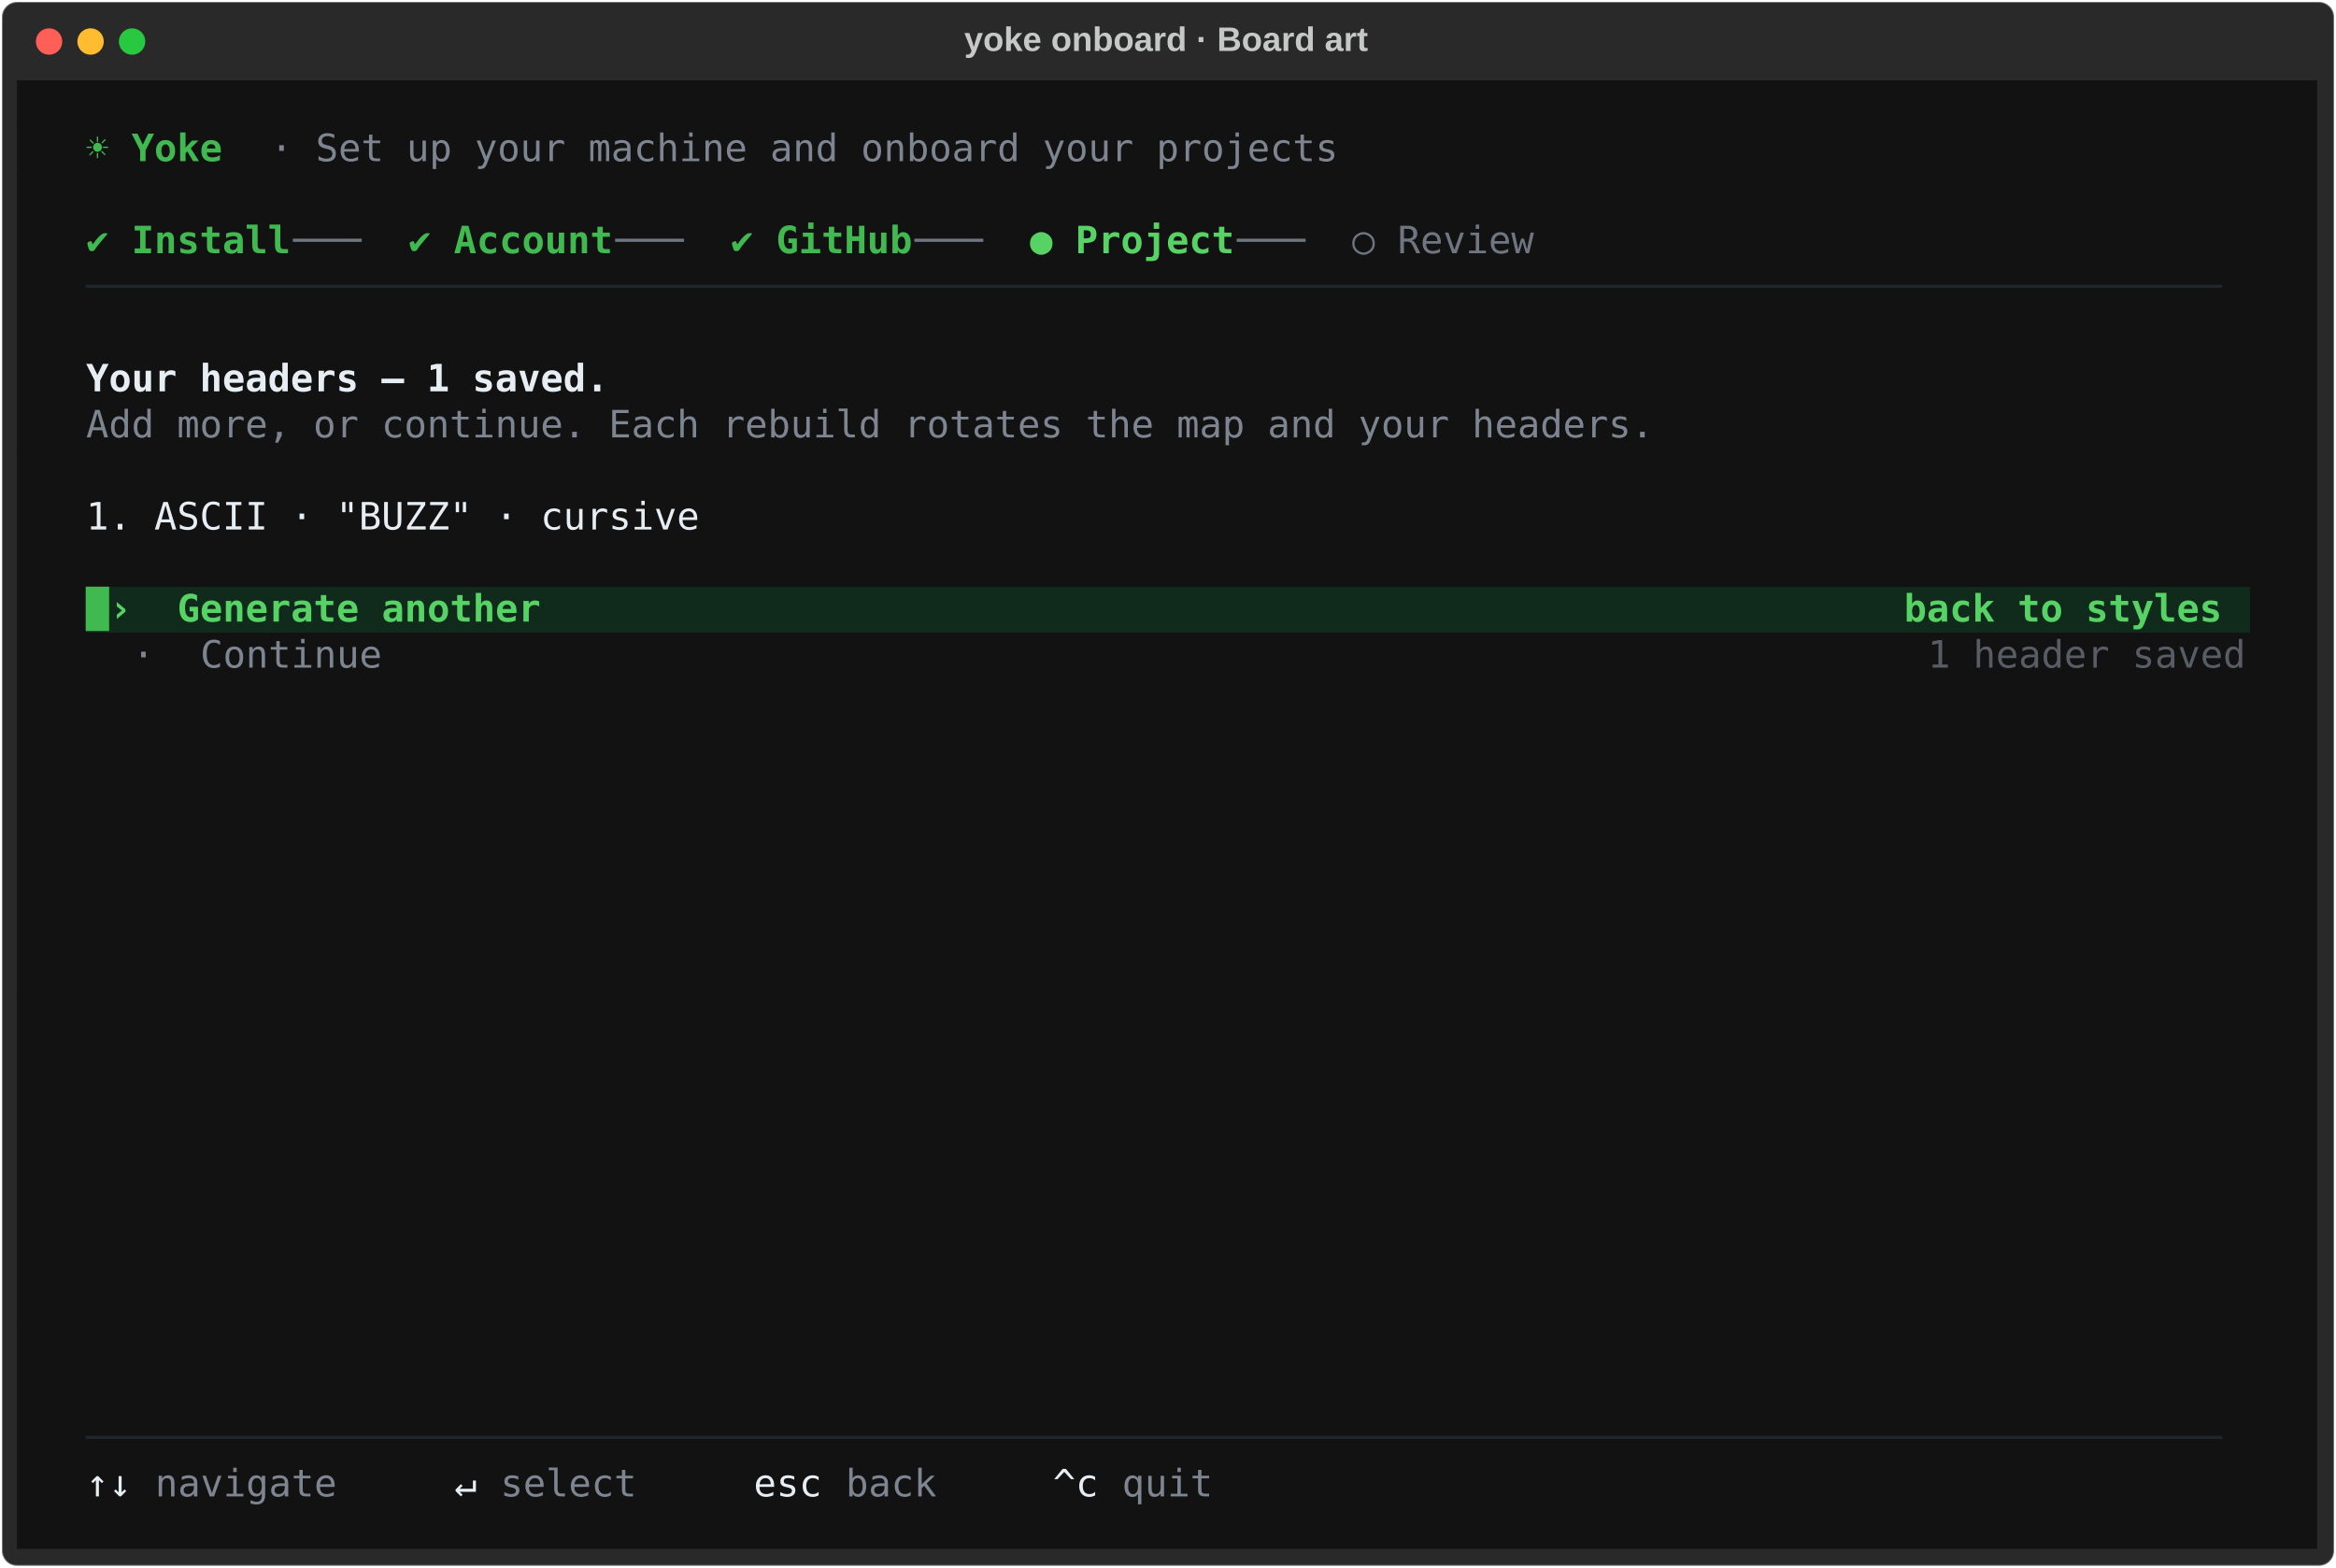
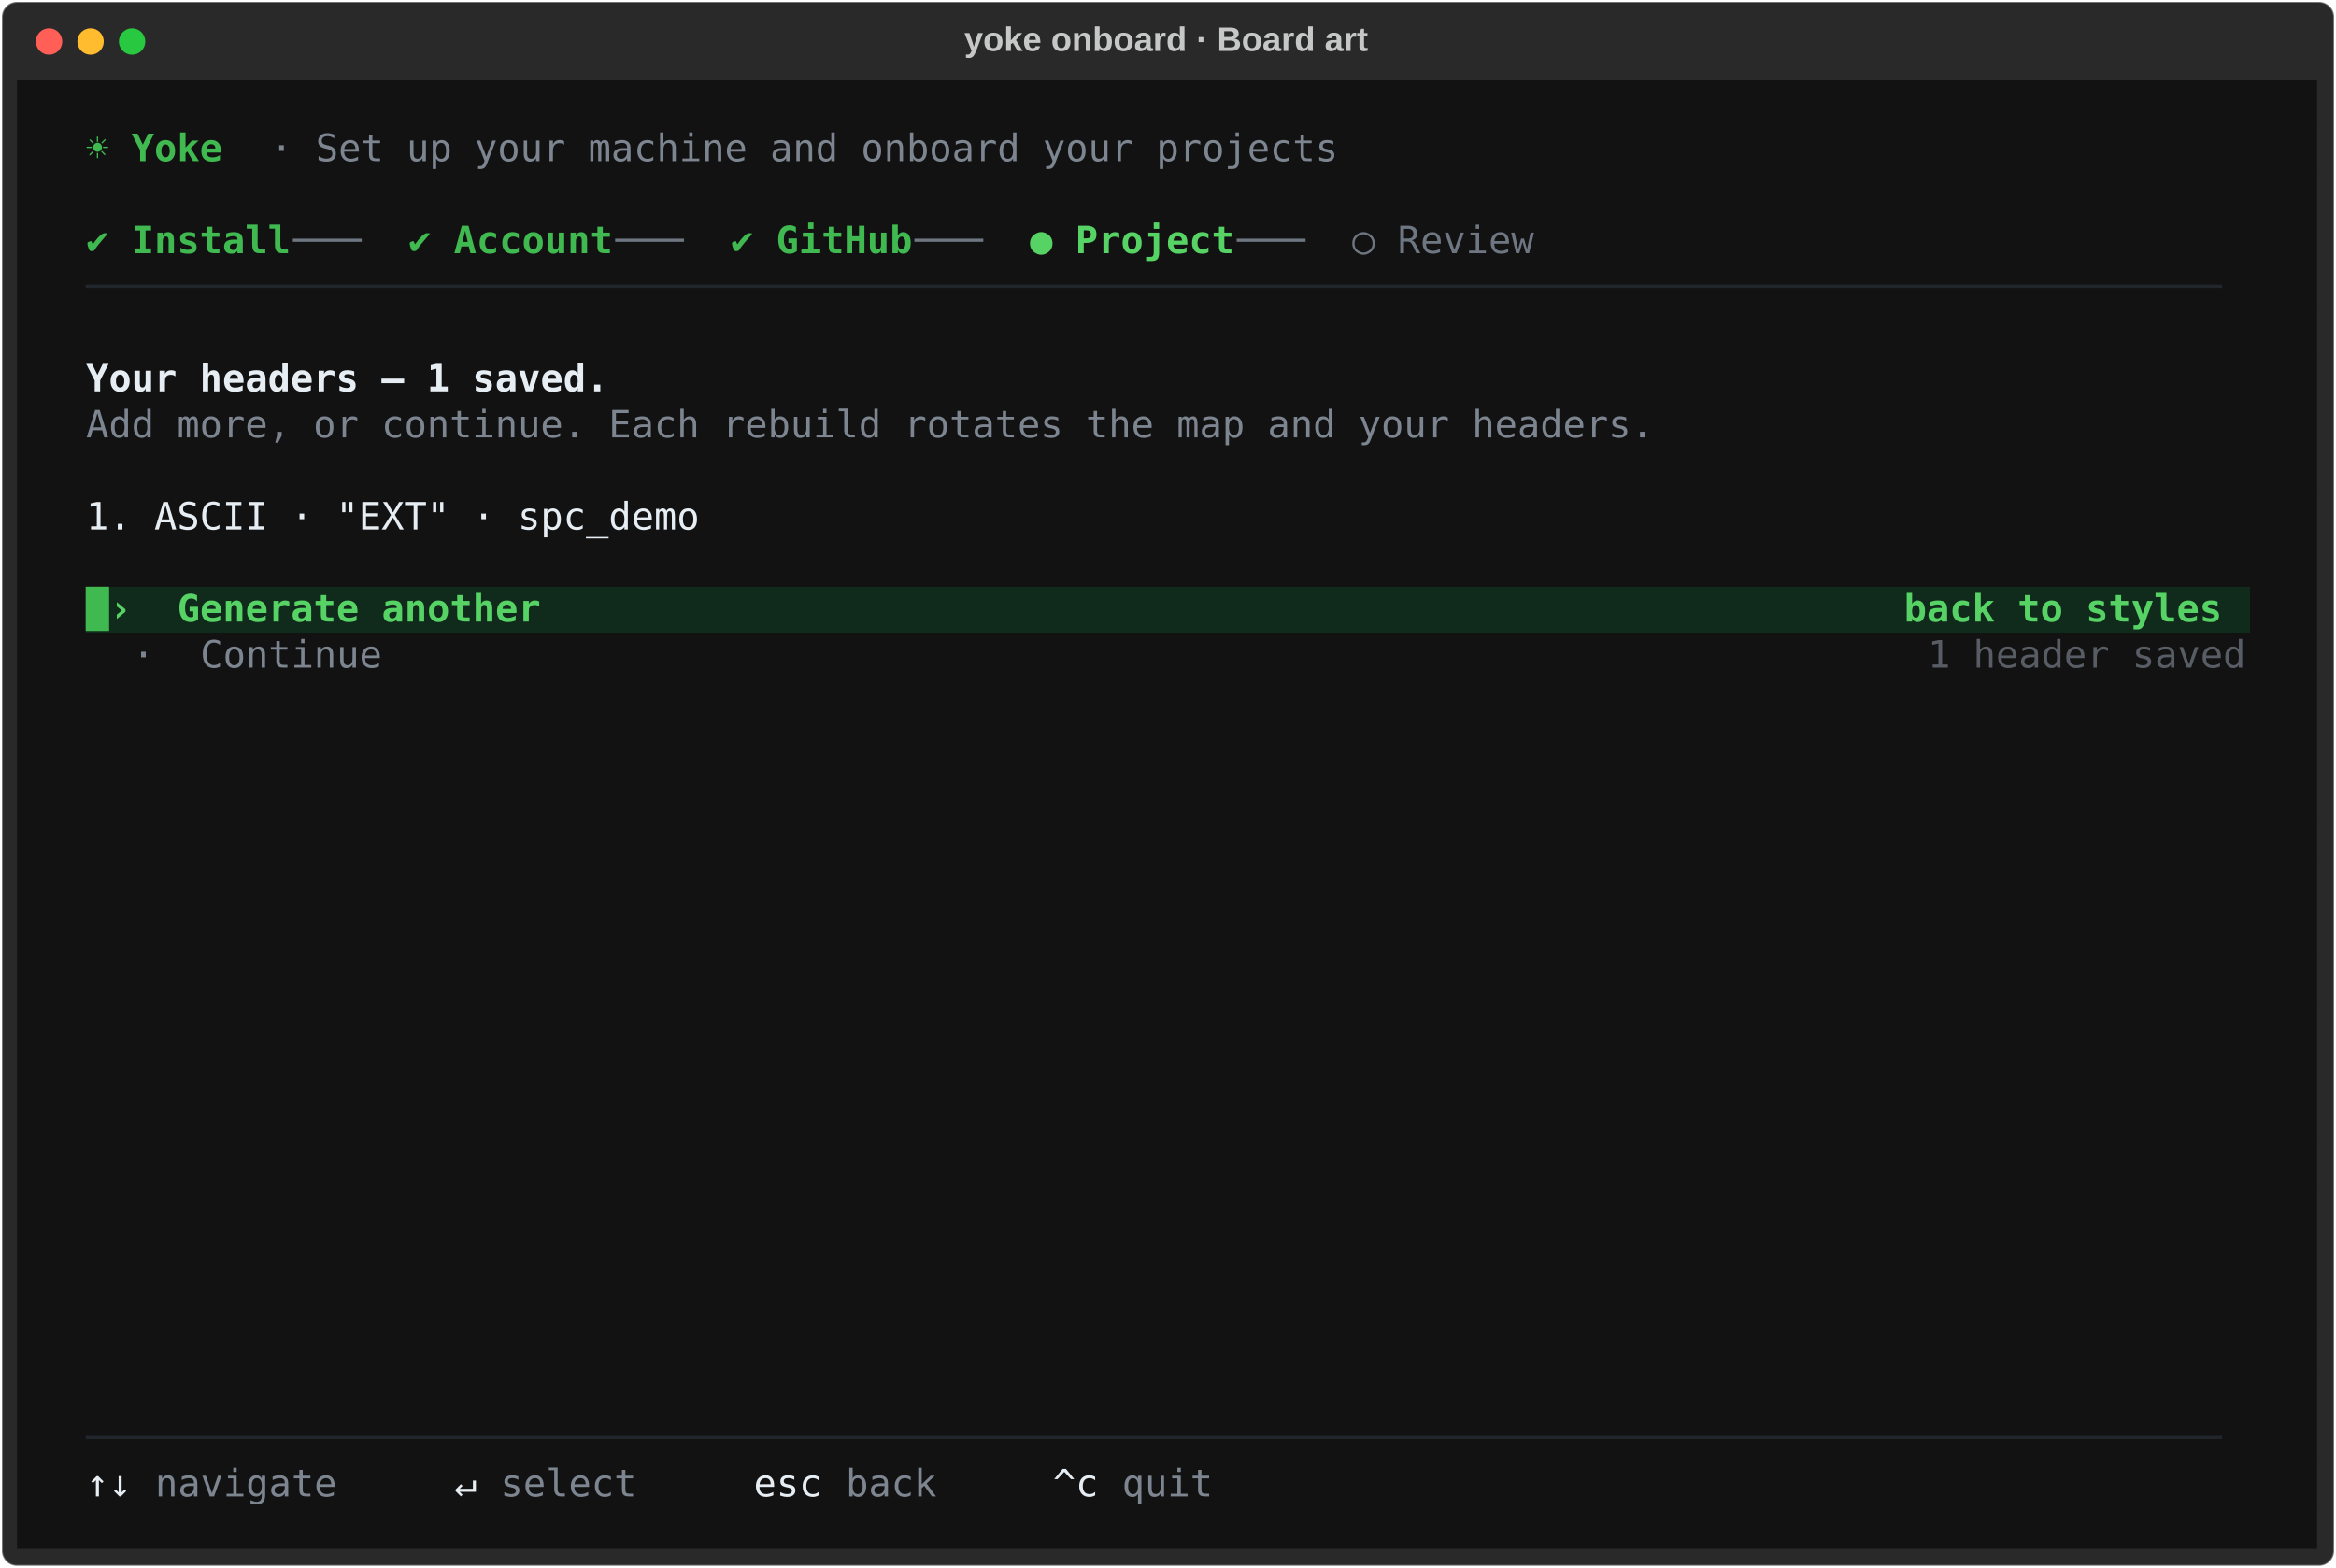
<svg xmlns="http://www.w3.org/2000/svg" class="rich-terminal" viewBox="0 0 1238 830.8">
  <style>

    @font-face {
        font-family: "Fira Code";
        src: local("FiraCode-Regular"),
                url("https://cdnjs.cloudflare.com/ajax/libs/firacode/{{VERSION}}/woff2/FiraCode-Regular.woff2") format("woff2"),
                url("https://cdnjs.cloudflare.com/ajax/libs/firacode/{{VERSION}}/woff/FiraCode-Regular.woff") format("woff");
        font-style: normal;
        font-weight: 400;
    }
    @font-face {
        font-family: "Fira Code";
        src: local("FiraCode-Bold"),
                url("https://cdnjs.cloudflare.com/ajax/libs/firacode/{{VERSION}}/woff2/FiraCode-Bold.woff2") format("woff2"),
                url("https://cdnjs.cloudflare.com/ajax/libs/firacode/{{VERSION}}/woff/FiraCode-Bold.woff") format("woff");
        font-style: bold;
        font-weight: 700;
    }

    .terminal-YOKE-matrix {
        font-family: Fira Code, monospace;
        font-size: 20px;
        line-height: 24.4px;
        font-variant-east-asian: full-width;
    }

    .terminal-YOKE-title {
        font-size: 18px;
        font-weight: bold;
        font-family: arial;
    }

    .terminal-YOKE-r1 { fill: #c5c8c6 }
.terminal-YOKE-r2 { fill: #3fb950;font-weight: bold }
.terminal-YOKE-r3 { fill: #e6edf3 }
.terminal-YOKE-r4 { fill: #7d8590 }
.terminal-YOKE-r5 { fill: #6e7681 }
.terminal-YOKE-r6 { fill: #56d364;font-weight: bold }
.terminal-YOKE-r7 { fill: #21262d }
.terminal-YOKE-r8 { fill: #e6edf3;font-weight: bold }
.terminal-YOKE-r9 { fill: #3fb950 }
- .terminal-YOKE-r10 { fill: #00ff00 }
.terminal-YOKE-r11 { fill: #585d65 }
    </style>
  <defs>
    <clipPath id="terminal-YOKE-clip-terminal">
      <rect x="0" y="0" width="1219.0" height="779.8" />
    </clipPath>
    <clipPath id="terminal-YOKE-line-0">
      <rect x="0" y="1.5" width="1220" height="24.65" />
    </clipPath>
    <clipPath id="terminal-YOKE-line-1">
      <rect x="0" y="25.9" width="1220" height="24.65" />
    </clipPath>
    <clipPath id="terminal-YOKE-line-2">
      <rect x="0" y="50.3" width="1220" height="24.65" />
    </clipPath>
    <clipPath id="terminal-YOKE-line-3">
      <rect x="0" y="74.7" width="1220" height="24.65" />
    </clipPath>
    <clipPath id="terminal-YOKE-line-4">
      <rect x="0" y="99.1" width="1220" height="24.65" />
    </clipPath>
    <clipPath id="terminal-YOKE-line-5">
      <rect x="0" y="123.5" width="1220" height="24.65" />
    </clipPath>
    <clipPath id="terminal-YOKE-line-6">
      <rect x="0" y="147.9" width="1220" height="24.65" />
    </clipPath>
    <clipPath id="terminal-YOKE-line-7">
      <rect x="0" y="172.3" width="1220" height="24.65" />
    </clipPath>
    <clipPath id="terminal-YOKE-line-8">
      <rect x="0" y="196.7" width="1220" height="24.65" />
    </clipPath>
    <clipPath id="terminal-YOKE-line-9">
      <rect x="0" y="221.1" width="1220" height="24.65" />
    </clipPath>
    <clipPath id="terminal-YOKE-line-10">
      <rect x="0" y="245.5" width="1220" height="24.65" />
    </clipPath>
    <clipPath id="terminal-YOKE-line-11">
      <rect x="0" y="269.9" width="1220" height="24.65" />
    </clipPath>
    <clipPath id="terminal-YOKE-line-12">
      <rect x="0" y="294.3" width="1220" height="24.65" />
    </clipPath>
    <clipPath id="terminal-YOKE-line-13">
      <rect x="0" y="318.7" width="1220" height="24.65" />
    </clipPath>
    <clipPath id="terminal-YOKE-line-14">
      <rect x="0" y="343.1" width="1220" height="24.65" />
    </clipPath>
    <clipPath id="terminal-YOKE-line-15">
      <rect x="0" y="367.5" width="1220" height="24.65" />
    </clipPath>
    <clipPath id="terminal-YOKE-line-16">
      <rect x="0" y="391.9" width="1220" height="24.65" />
    </clipPath>
    <clipPath id="terminal-YOKE-line-17">
      <rect x="0" y="416.3" width="1220" height="24.65" />
    </clipPath>
    <clipPath id="terminal-YOKE-line-18">
      <rect x="0" y="440.7" width="1220" height="24.65" />
    </clipPath>
    <clipPath id="terminal-YOKE-line-19">
      <rect x="0" y="465.1" width="1220" height="24.65" />
    </clipPath>
    <clipPath id="terminal-YOKE-line-20">
      <rect x="0" y="489.5" width="1220" height="24.65" />
    </clipPath>
    <clipPath id="terminal-YOKE-line-21">
      <rect x="0" y="513.9" width="1220" height="24.65" />
    </clipPath>
    <clipPath id="terminal-YOKE-line-22">
      <rect x="0" y="538.3" width="1220" height="24.65" />
    </clipPath>
    <clipPath id="terminal-YOKE-line-23">
      <rect x="0" y="562.7" width="1220" height="24.65" />
    </clipPath>
    <clipPath id="terminal-YOKE-line-24">
      <rect x="0" y="587.1" width="1220" height="24.65" />
    </clipPath>
    <clipPath id="terminal-YOKE-line-25">
      <rect x="0" y="611.5" width="1220" height="24.65" />
    </clipPath>
    <clipPath id="terminal-YOKE-line-26">
      <rect x="0" y="635.9" width="1220" height="24.65" />
    </clipPath>
    <clipPath id="terminal-YOKE-line-27">
      <rect x="0" y="660.3" width="1220" height="24.65" />
    </clipPath>
    <clipPath id="terminal-YOKE-line-28">
      <rect x="0" y="684.7" width="1220" height="24.65" />
    </clipPath>
    <clipPath id="terminal-YOKE-line-29">
      <rect x="0" y="709.1" width="1220" height="24.65" />
    </clipPath>
    <clipPath id="terminal-YOKE-line-30">
      <rect x="0" y="733.5" width="1220" height="24.65" />
    </clipPath>
  </defs>
  <rect fill="#292929" stroke="rgba(255,255,255,0.35)" stroke-width="1" x="1" y="1" width="1236" height="828.8" rx="8" />
  <text class="terminal-YOKE-title" fill="#c5c8c6" text-anchor="middle" x="618" y="27">yoke onboard · Board art</text>
  <g transform="translate(26,22)">
    <circle cx="0" cy="0" r="7" fill="#ff5f57" />
    <circle cx="22" cy="0" r="7" fill="#febc2e" />
    <circle cx="44" cy="0" r="7" fill="#28c840" />
  </g>
  <g transform="translate(9, 41)" clip-path="url(#terminal-YOKE-clip-terminal)">
    <rect fill="#121212" x="0" y="1.5" width="1220" height="24.65" shape-rendering="crispEdges" />
    <rect fill="#121212" x="0" y="25.9" width="36.6" height="24.65" shape-rendering="crispEdges" />
    <rect fill="#121212" x="36.6" y="25.9" width="73.2" height="24.65" shape-rendering="crispEdges" />
    <rect fill="#121212" x="109.8" y="25.9" width="24.4" height="24.65" shape-rendering="crispEdges" />
    <rect fill="#121212" x="134.2" y="25.9" width="573.4" height="24.65" shape-rendering="crispEdges" />
    <rect fill="#121212" x="707.6" y="25.9" width="512.4" height="24.65" shape-rendering="crispEdges" />
    <rect fill="#121212" x="0" y="50.3" width="1220" height="24.65" shape-rendering="crispEdges" />
    <rect fill="#121212" x="0" y="74.7" width="36.6" height="24.65" shape-rendering="crispEdges" />
    <rect fill="#121212" x="36.6" y="74.7" width="109.8" height="24.65" shape-rendering="crispEdges" />
    <rect fill="#121212" x="146.4" y="74.7" width="61" height="24.65" shape-rendering="crispEdges" />
    <rect fill="#121212" x="207.4" y="74.7" width="109.8" height="24.65" shape-rendering="crispEdges" />
    <rect fill="#121212" x="317.2" y="74.7" width="61" height="24.65" shape-rendering="crispEdges" />
    <rect fill="#121212" x="378.2" y="74.7" width="97.6" height="24.65" shape-rendering="crispEdges" />
    <rect fill="#121212" x="475.8" y="74.7" width="61" height="24.65" shape-rendering="crispEdges" />
    <rect fill="#121212" x="536.8" y="74.7" width="109.8" height="24.65" shape-rendering="crispEdges" />
    <rect fill="#121212" x="646.6" y="74.7" width="61" height="24.65" shape-rendering="crispEdges" />
    <rect fill="#121212" x="707.6" y="74.7" width="97.6" height="24.65" shape-rendering="crispEdges" />
    <rect fill="#121212" x="805.2" y="74.7" width="414.8" height="24.65" shape-rendering="crispEdges" />
    <rect fill="#121212" x="0" y="99.1" width="36.6" height="24.65" shape-rendering="crispEdges" />
    <rect fill="#121212" x="36.6" y="99.1" width="1146.8" height="24.65" shape-rendering="crispEdges" />
    <rect fill="#121212" x="1183.4" y="99.1" width="36.6" height="24.65" shape-rendering="crispEdges" />
    <rect fill="#121212" x="0" y="123.5" width="1220" height="24.65" shape-rendering="crispEdges" />
    <rect fill="#121212" x="0" y="147.9" width="36.6" height="24.65" shape-rendering="crispEdges" />
    <rect fill="#121212" x="36.6" y="147.9" width="280.6" height="24.65" shape-rendering="crispEdges" />
    <rect fill="#121212" x="317.2" y="147.9" width="902.8" height="24.65" shape-rendering="crispEdges" />
    <rect fill="#121212" x="0" y="172.3" width="36.6" height="24.65" shape-rendering="crispEdges" />
    <rect fill="#121212" x="36.6" y="172.3" width="841.8" height="24.65" shape-rendering="crispEdges" />
    <rect fill="#121212" x="878.4" y="172.3" width="305" height="24.65" shape-rendering="crispEdges" />
    <rect fill="#121212" x="1183.4" y="172.3" width="36.6" height="24.65" shape-rendering="crispEdges" />
    <rect fill="#121212" x="0" y="196.7" width="36.6" height="24.65" shape-rendering="crispEdges" />
    <rect fill="#121212" x="36.6" y="196.7" width="0" height="24.65" shape-rendering="crispEdges" />
    <rect fill="#121212" x="36.6" y="196.7" width="1183.4" height="24.65" shape-rendering="crispEdges" />
    <rect fill="#121212" x="0" y="221.1" width="36.6" height="24.65" shape-rendering="crispEdges" />
    <rect fill="#121212" x="36.6" y="221.1" width="353.8" height="24.65" shape-rendering="crispEdges" />
    <rect fill="#121212" x="390.4" y="221.1" width="829.6" height="24.65" shape-rendering="crispEdges" />
    <rect fill="#121212" x="0" y="245.5" width="36.6" height="24.65" shape-rendering="crispEdges" />
    <rect fill="#121212" x="36.6" y="245.5" width="0" height="24.65" shape-rendering="crispEdges" />
    <rect fill="#121212" x="36.6" y="245.5" width="1183.4" height="24.65" shape-rendering="crispEdges" />
    <rect fill="#121212" x="0" y="269.9" width="36.6" height="24.65" shape-rendering="crispEdges" />
    <rect fill="#102a1c" x="36.6" y="269.9" width="12.2" height="24.65" shape-rendering="crispEdges" />
    <rect fill="#102a1c" x="48.8" y="269.9" width="1134.6" height="24.65" shape-rendering="crispEdges" />
    <rect fill="#121212" x="1183.4" y="269.9" width="36.6" height="24.65" shape-rendering="crispEdges" />
    <rect fill="#121212" x="0" y="294.3" width="36.6" height="24.65" shape-rendering="crispEdges" />
    <rect fill="#121212" x="36.6" y="294.3" width="12.2" height="24.65" shape-rendering="crispEdges" />
    <rect fill="#121212" x="48.8" y="294.3" width="12.2" height="24.65" shape-rendering="crispEdges" />
    <rect fill="#121212" x="61" y="294.3" width="951.6" height="24.65" shape-rendering="crispEdges" />
    <rect fill="#121212" x="1012.6" y="294.3" width="170.8" height="24.65" shape-rendering="crispEdges" />
    <rect fill="#121212" x="1183.4" y="294.3" width="36.6" height="24.65" shape-rendering="crispEdges" />
    <rect fill="#121212" x="0" y="318.7" width="36.6" height="24.65" shape-rendering="crispEdges" />
    <rect fill="#121212" x="36.6" y="318.7" width="1183.4" height="24.65" shape-rendering="crispEdges" />
    <rect fill="#121212" x="0" y="343.1" width="36.6" height="24.65" shape-rendering="crispEdges" />
    <rect fill="#121212" x="36.6" y="343.1" width="1183.4" height="24.65" shape-rendering="crispEdges" />
    <rect fill="#121212" x="0" y="367.5" width="36.6" height="24.65" shape-rendering="crispEdges" />
    <rect fill="#121212" x="36.6" y="367.5" width="1183.4" height="24.65" shape-rendering="crispEdges" />
    <rect fill="#121212" x="0" y="391.9" width="36.6" height="24.65" shape-rendering="crispEdges" />
    <rect fill="#121212" x="36.6" y="391.9" width="1183.4" height="24.65" shape-rendering="crispEdges" />
    <rect fill="#121212" x="0" y="416.3" width="36.6" height="24.65" shape-rendering="crispEdges" />
    <rect fill="#121212" x="36.6" y="416.3" width="1183.4" height="24.65" shape-rendering="crispEdges" />
    <rect fill="#121212" x="0" y="440.7" width="36.6" height="24.65" shape-rendering="crispEdges" />
    <rect fill="#121212" x="36.6" y="440.7" width="1183.4" height="24.65" shape-rendering="crispEdges" />
    <rect fill="#121212" x="0" y="465.1" width="36.6" height="24.65" shape-rendering="crispEdges" />
    <rect fill="#121212" x="36.6" y="465.1" width="1183.4" height="24.65" shape-rendering="crispEdges" />
    <rect fill="#121212" x="0" y="489.5" width="36.6" height="24.65" shape-rendering="crispEdges" />
    <rect fill="#121212" x="36.6" y="489.5" width="1183.4" height="24.65" shape-rendering="crispEdges" />
    <rect fill="#121212" x="0" y="513.9" width="36.6" height="24.65" shape-rendering="crispEdges" />
    <rect fill="#121212" x="36.6" y="513.9" width="1183.4" height="24.65" shape-rendering="crispEdges" />
    <rect fill="#121212" x="0" y="538.3" width="36.6" height="24.65" shape-rendering="crispEdges" />
    <rect fill="#121212" x="36.6" y="538.3" width="1183.4" height="24.65" shape-rendering="crispEdges" />
    <rect fill="#121212" x="0" y="562.7" width="36.6" height="24.65" shape-rendering="crispEdges" />
    <rect fill="#121212" x="36.6" y="562.7" width="1183.4" height="24.65" shape-rendering="crispEdges" />
    <rect fill="#121212" x="0" y="587.1" width="36.6" height="24.65" shape-rendering="crispEdges" />
    <rect fill="#121212" x="36.6" y="587.1" width="1183.4" height="24.65" shape-rendering="crispEdges" />
    <rect fill="#121212" x="0" y="611.5" width="36.6" height="24.65" shape-rendering="crispEdges" />
    <rect fill="#121212" x="36.6" y="611.5" width="1183.4" height="24.65" shape-rendering="crispEdges" />
    <rect fill="#121212" x="0" y="635.9" width="36.6" height="24.65" shape-rendering="crispEdges" />
    <rect fill="#121212" x="36.6" y="635.9" width="1183.4" height="24.65" shape-rendering="crispEdges" />
    <rect fill="#121212" x="0" y="660.3" width="36.6" height="24.65" shape-rendering="crispEdges" />
    <rect fill="#121212" x="36.6" y="660.3" width="1183.4" height="24.65" shape-rendering="crispEdges" />
    <rect fill="#121212" x="0" y="684.7" width="36.6" height="24.65" shape-rendering="crispEdges" />
    <rect fill="#121212" x="36.6" y="684.7" width="1183.4" height="24.65" shape-rendering="crispEdges" />
    <rect fill="#121212" x="0" y="709.1" width="36.6" height="24.65" shape-rendering="crispEdges" />
    <rect fill="#121212" x="36.6" y="709.1" width="1146.8" height="24.65" shape-rendering="crispEdges" />
    <rect fill="#121212" x="1183.4" y="709.1" width="36.6" height="24.65" shape-rendering="crispEdges" />
    <rect fill="#121212" x="0" y="733.5" width="36.6" height="24.65" shape-rendering="crispEdges" />
    <rect fill="#121212" x="36.6" y="733.5" width="24.4" height="24.65" shape-rendering="crispEdges" />
    <rect fill="#121212" x="61" y="733.5" width="12.2" height="24.65" shape-rendering="crispEdges" />
    <rect fill="#121212" x="73.2" y="733.5" width="97.6" height="24.65" shape-rendering="crispEdges" />
    <rect fill="#121212" x="170.8" y="733.5" width="61" height="24.65" shape-rendering="crispEdges" />
    <rect fill="#121212" x="231.8" y="733.5" width="12.2" height="24.65" shape-rendering="crispEdges" />
    <rect fill="#121212" x="244" y="733.5" width="12.2" height="24.65" shape-rendering="crispEdges" />
    <rect fill="#121212" x="256.2" y="733.5" width="73.2" height="24.65" shape-rendering="crispEdges" />
    <rect fill="#121212" x="329.4" y="733.5" width="61" height="24.65" shape-rendering="crispEdges" />
    <rect fill="#121212" x="390.4" y="733.5" width="36.6" height="24.65" shape-rendering="crispEdges" />
    <rect fill="#121212" x="427" y="733.5" width="12.2" height="24.65" shape-rendering="crispEdges" />
    <rect fill="#121212" x="439.2" y="733.5" width="48.8" height="24.65" shape-rendering="crispEdges" />
    <rect fill="#121212" x="488" y="733.5" width="61" height="24.65" shape-rendering="crispEdges" />
    <rect fill="#121212" x="549" y="733.5" width="24.4" height="24.65" shape-rendering="crispEdges" />
    <rect fill="#121212" x="573.4" y="733.5" width="12.2" height="24.65" shape-rendering="crispEdges" />
    <rect fill="#121212" x="585.6" y="733.5" width="48.8" height="24.65" shape-rendering="crispEdges" />
    <rect fill="#121212" x="634.4" y="733.5" width="585.6" height="24.65" shape-rendering="crispEdges" />
    <rect fill="#121212" x="0" y="757.9" width="1220" height="24.65" shape-rendering="crispEdges" />
    <g class="terminal-YOKE-matrix">
      <text class="terminal-YOKE-r1" x="1220" y="20" textLength="12.2" clip-path="url(#terminal-YOKE-line-0)">
</text>
      <text class="terminal-YOKE-r2" x="36.6" y="44.4" textLength="73.2" clip-path="url(#terminal-YOKE-line-1)">☀ Yoke</text>
      <text class="terminal-YOKE-r4" x="134.2" y="44.4" textLength="573.4" clip-path="url(#terminal-YOKE-line-1)">· Set up your machine and onboard your projects</text>
      <text class="terminal-YOKE-r1" x="1220" y="44.4" textLength="12.2" clip-path="url(#terminal-YOKE-line-1)">
</text>
      <text class="terminal-YOKE-r1" x="1220" y="68.8" textLength="12.2" clip-path="url(#terminal-YOKE-line-2)">
</text>
      <text class="terminal-YOKE-r2" x="36.6" y="93.2" textLength="109.8" clip-path="url(#terminal-YOKE-line-3)">✔ Install</text>
      <text class="terminal-YOKE-r5" x="146.4" y="93.2" textLength="61" clip-path="url(#terminal-YOKE-line-3)"> ─── </text>
      <text class="terminal-YOKE-r2" x="207.4" y="93.2" textLength="109.8" clip-path="url(#terminal-YOKE-line-3)">✔ Account</text>
      <text class="terminal-YOKE-r5" x="317.2" y="93.2" textLength="61" clip-path="url(#terminal-YOKE-line-3)"> ─── </text>
      <text class="terminal-YOKE-r2" x="378.2" y="93.2" textLength="97.6" clip-path="url(#terminal-YOKE-line-3)">✔ GitHub</text>
      <text class="terminal-YOKE-r5" x="475.8" y="93.2" textLength="61" clip-path="url(#terminal-YOKE-line-3)"> ─── </text>
      <text class="terminal-YOKE-r6" x="536.8" y="93.2" textLength="109.8" clip-path="url(#terminal-YOKE-line-3)">● Project</text>
      <text class="terminal-YOKE-r5" x="646.6" y="93.2" textLength="61" clip-path="url(#terminal-YOKE-line-3)"> ─── </text>
      <text class="terminal-YOKE-r5" x="707.6" y="93.2" textLength="97.6" clip-path="url(#terminal-YOKE-line-3)">○ Review</text>
      <text class="terminal-YOKE-r1" x="1220" y="93.2" textLength="12.2" clip-path="url(#terminal-YOKE-line-3)">
</text>
      <text class="terminal-YOKE-r7" x="36.6" y="117.6" textLength="1146.8" clip-path="url(#terminal-YOKE-line-4)">──────────────────────────────────────────────────────────────────────────────────────────────</text>
      <text class="terminal-YOKE-r1" x="1220" y="117.6" textLength="12.2" clip-path="url(#terminal-YOKE-line-4)">
</text>
      <text class="terminal-YOKE-r1" x="1220" y="142" textLength="12.2" clip-path="url(#terminal-YOKE-line-5)">
</text>
      <text class="terminal-YOKE-r8" x="36.6" y="166.4" textLength="280.6" clip-path="url(#terminal-YOKE-line-6)">Your headers — 1 saved.</text>
      <text class="terminal-YOKE-r1" x="1220" y="166.4" textLength="12.2" clip-path="url(#terminal-YOKE-line-6)">
</text>
      <text class="terminal-YOKE-r4" x="36.6" y="190.8" textLength="841.8" clip-path="url(#terminal-YOKE-line-7)">Add more, or continue. Each rebuild rotates the map and your headers.</text>
      <text class="terminal-YOKE-r1" x="1220" y="190.8" textLength="12.2" clip-path="url(#terminal-YOKE-line-7)">
</text>
      <text class="terminal-YOKE-r1" x="1220" y="215.2" textLength="12.2" clip-path="url(#terminal-YOKE-line-8)">
</text>
-       <text class="terminal-YOKE-r3" x="36.6" y="239.6" textLength="353.8" clip-path="url(#terminal-YOKE-line-9)">  1. ASCII · "BUZZ" · cursive</text>
+       <text class="terminal-YOKE-r3" x="36.6" y="239.6" textLength="353.8" clip-path="url(#terminal-YOKE-line-9)">  1. ASCII · "EXT" · spc_demo</text>
      <text class="terminal-YOKE-r1" x="1220" y="239.6" textLength="12.2" clip-path="url(#terminal-YOKE-line-9)">
</text>
      <text class="terminal-YOKE-r1" x="1220" y="264" textLength="12.2" clip-path="url(#terminal-YOKE-line-10)">
</text>
      <text class="terminal-YOKE-r9" x="36.6" y="288.4" textLength="12.2" clip-path="url(#terminal-YOKE-line-11)">█</text>
      <text class="terminal-YOKE-r6" x="48.8" y="288.4" textLength="1134.6" clip-path="url(#terminal-YOKE-line-11)">›  Generate another                                                            back to styles</text>
      <text class="terminal-YOKE-r1" x="1220" y="288.4" textLength="12.2" clip-path="url(#terminal-YOKE-line-11)">
</text>
      <text class="terminal-YOKE-r4" x="61" y="312.8" textLength="951.6" clip-path="url(#terminal-YOKE-line-12)">·  Continue                                                                   </text>
      <text class="terminal-YOKE-r11" x="1012.6" y="312.8" textLength="170.8" clip-path="url(#terminal-YOKE-line-12)">1 header saved</text>
      <text class="terminal-YOKE-r1" x="1220" y="312.8" textLength="12.2" clip-path="url(#terminal-YOKE-line-12)">
</text>
      <text class="terminal-YOKE-r1" x="1220" y="337.2" textLength="12.2" clip-path="url(#terminal-YOKE-line-13)">
</text>
      <text class="terminal-YOKE-r1" x="1220" y="361.6" textLength="12.2" clip-path="url(#terminal-YOKE-line-14)">
</text>
      <text class="terminal-YOKE-r1" x="1220" y="386" textLength="12.2" clip-path="url(#terminal-YOKE-line-15)">
</text>
      <text class="terminal-YOKE-r1" x="1220" y="410.4" textLength="12.2" clip-path="url(#terminal-YOKE-line-16)">
</text>
      <text class="terminal-YOKE-r1" x="1220" y="434.8" textLength="12.2" clip-path="url(#terminal-YOKE-line-17)">
</text>
      <text class="terminal-YOKE-r1" x="1220" y="459.2" textLength="12.2" clip-path="url(#terminal-YOKE-line-18)">
</text>
      <text class="terminal-YOKE-r1" x="1220" y="483.6" textLength="12.2" clip-path="url(#terminal-YOKE-line-19)">
</text>
      <text class="terminal-YOKE-r1" x="1220" y="508" textLength="12.2" clip-path="url(#terminal-YOKE-line-20)">
</text>
      <text class="terminal-YOKE-r1" x="1220" y="532.4" textLength="12.2" clip-path="url(#terminal-YOKE-line-21)">
</text>
      <text class="terminal-YOKE-r1" x="1220" y="556.8" textLength="12.2" clip-path="url(#terminal-YOKE-line-22)">
</text>
      <text class="terminal-YOKE-r1" x="1220" y="581.2" textLength="12.2" clip-path="url(#terminal-YOKE-line-23)">
</text>
      <text class="terminal-YOKE-r1" x="1220" y="605.6" textLength="12.2" clip-path="url(#terminal-YOKE-line-24)">
</text>
      <text class="terminal-YOKE-r1" x="1220" y="630" textLength="12.2" clip-path="url(#terminal-YOKE-line-25)">
</text>
      <text class="terminal-YOKE-r1" x="1220" y="654.4" textLength="12.2" clip-path="url(#terminal-YOKE-line-26)">
</text>
      <text class="terminal-YOKE-r1" x="1220" y="678.8" textLength="12.2" clip-path="url(#terminal-YOKE-line-27)">
</text>
      <text class="terminal-YOKE-r1" x="1220" y="703.2" textLength="12.2" clip-path="url(#terminal-YOKE-line-28)">
</text>
      <text class="terminal-YOKE-r7" x="36.6" y="727.6" textLength="1146.8" clip-path="url(#terminal-YOKE-line-29)">──────────────────────────────────────────────────────────────────────────────────────────────</text>
      <text class="terminal-YOKE-r1" x="1220" y="727.6" textLength="12.2" clip-path="url(#terminal-YOKE-line-29)">
</text>
      <text class="terminal-YOKE-r3" x="36.6" y="752" textLength="24.4" clip-path="url(#terminal-YOKE-line-30)">↑↓</text>
      <text class="terminal-YOKE-r4" x="73.2" y="752" textLength="97.6" clip-path="url(#terminal-YOKE-line-30)">navigate</text>
      <text class="terminal-YOKE-r3" x="231.8" y="752" textLength="12.2" clip-path="url(#terminal-YOKE-line-30)">↵</text>
      <text class="terminal-YOKE-r4" x="256.2" y="752" textLength="73.2" clip-path="url(#terminal-YOKE-line-30)">select</text>
      <text class="terminal-YOKE-r3" x="390.4" y="752" textLength="36.6" clip-path="url(#terminal-YOKE-line-30)">esc</text>
      <text class="terminal-YOKE-r4" x="439.2" y="752" textLength="48.8" clip-path="url(#terminal-YOKE-line-30)">back</text>
      <text class="terminal-YOKE-r3" x="549" y="752" textLength="24.4" clip-path="url(#terminal-YOKE-line-30)">^c</text>
      <text class="terminal-YOKE-r4" x="585.6" y="752" textLength="48.8" clip-path="url(#terminal-YOKE-line-30)">quit</text>
      <text class="terminal-YOKE-r1" x="1220" y="752" textLength="12.2" clip-path="url(#terminal-YOKE-line-30)">
</text>
    </g>
  </g>
</svg>
